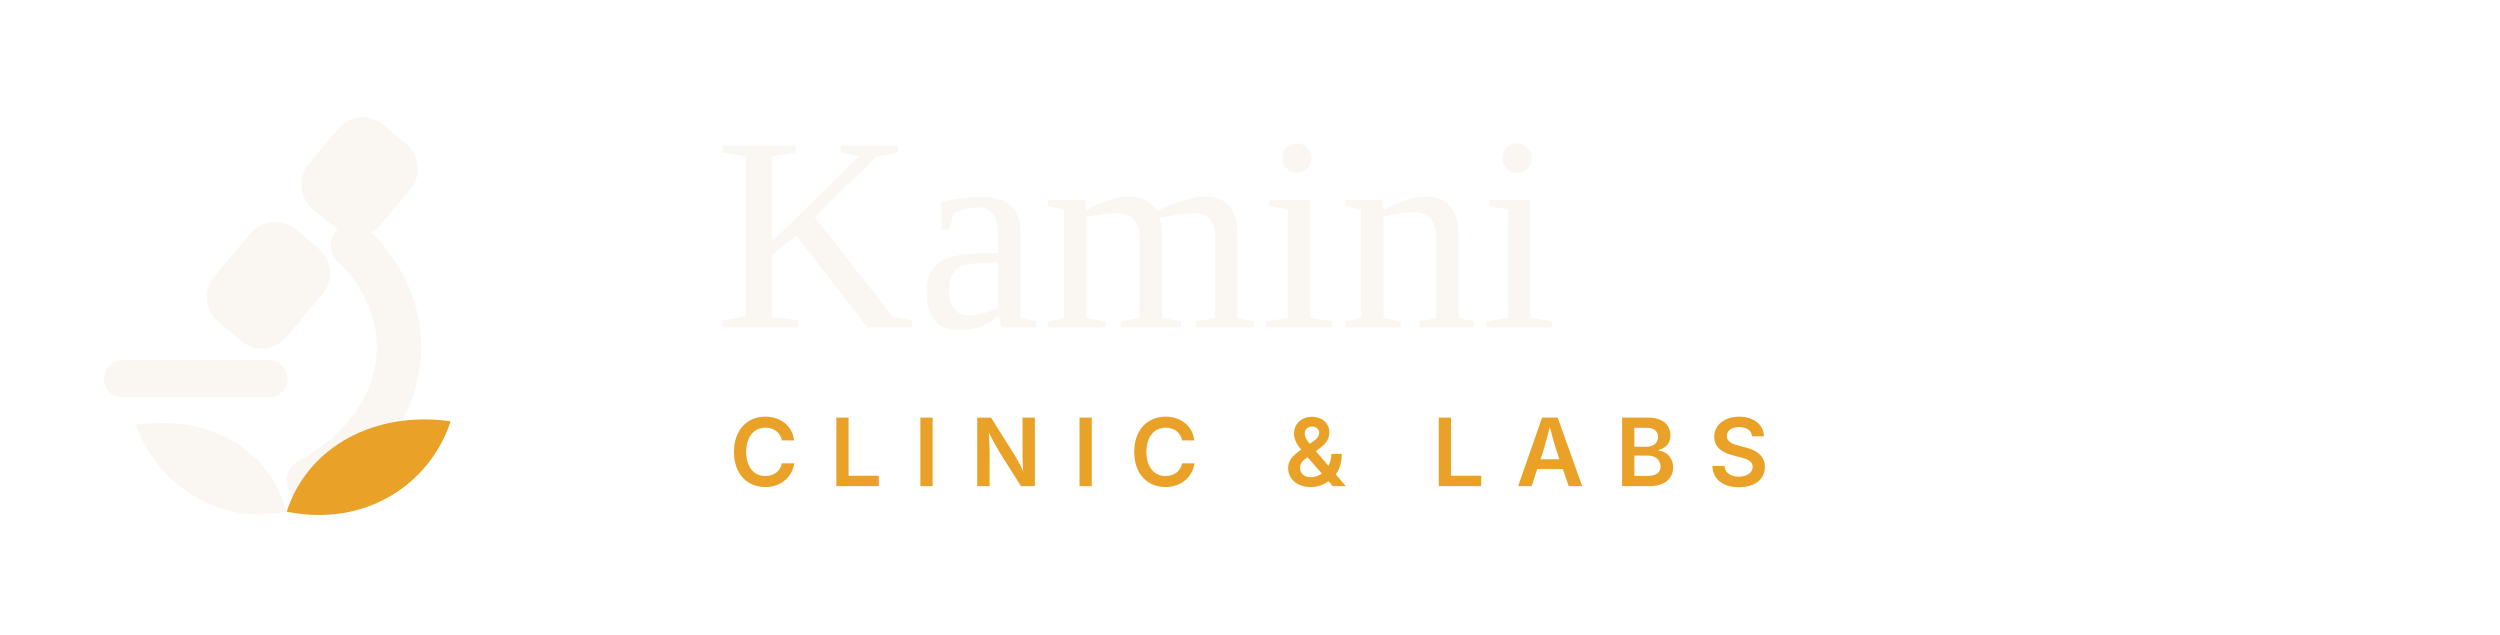
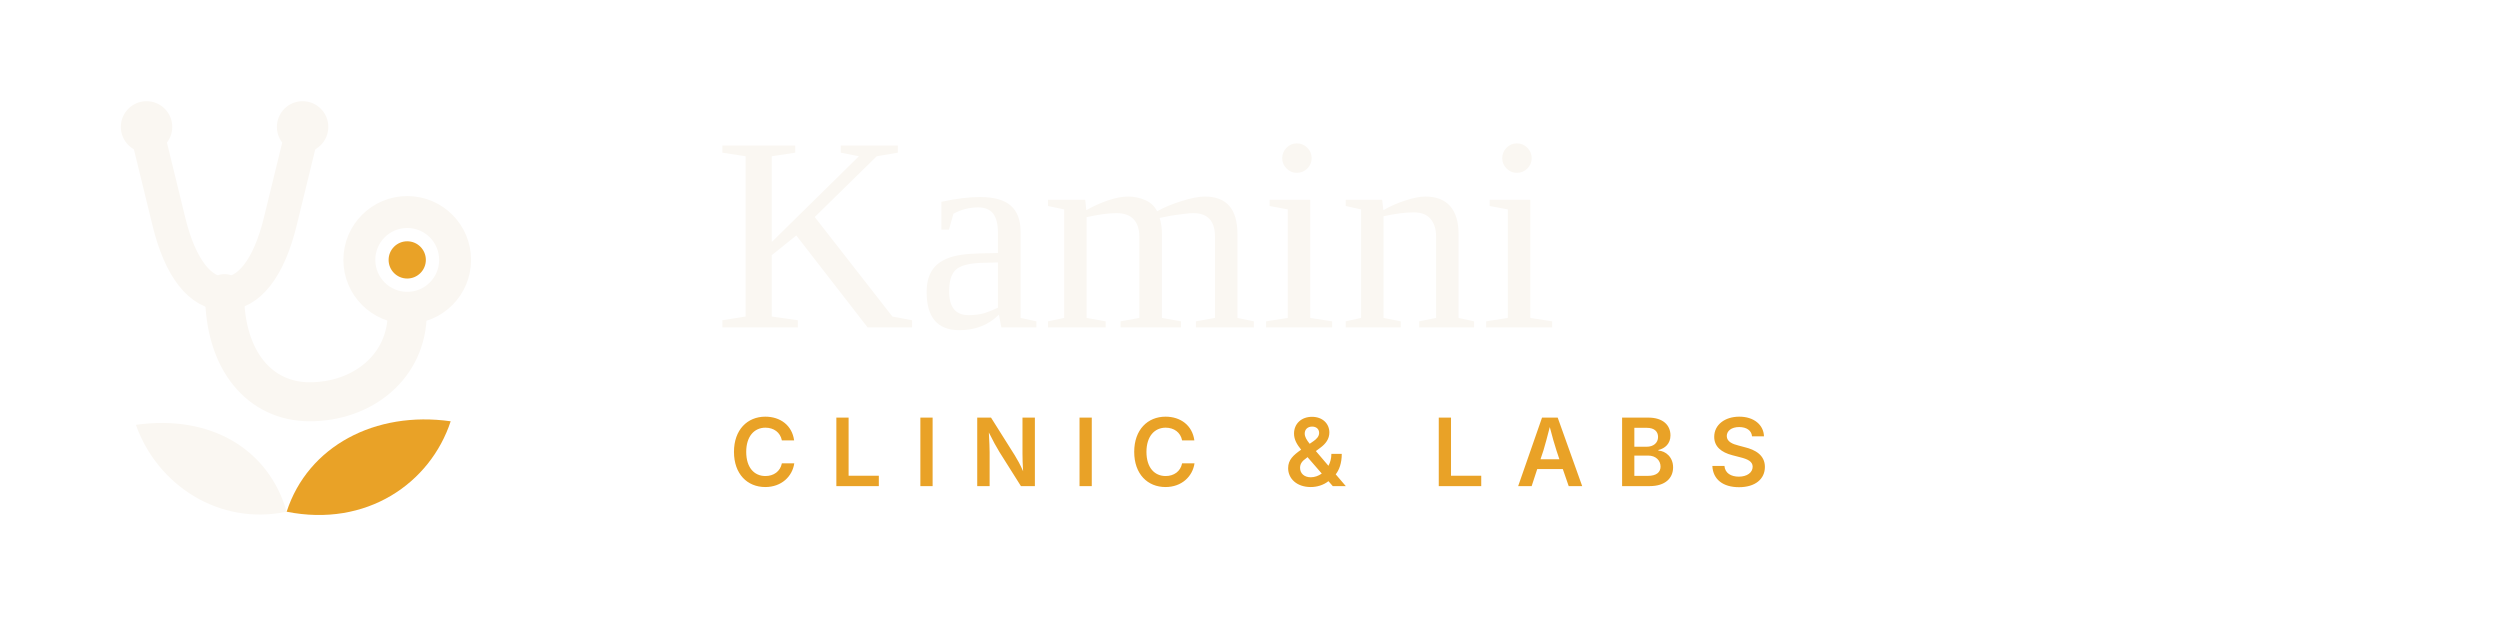
<svg xmlns="http://www.w3.org/2000/svg" viewBox="0 0 252 64" width="252" height="64" role="img" aria-label="Kamini Clinic and Labs">
  <g transform="translate(2 6) scale(0.8125)">
    <g transform="translate(32 33) scale(1.1) translate(-32 -33)">
-       <path d="M40.5 24 C48.5 31.5 47.5 44 35.5 50.5" stroke="#FAF7F2" stroke-width="5" fill="none" stroke-linecap="round" />
-       <g transform="rotate(40 33 26)">
-         <rect x="27.7" y="7" width="10.6" height="12.4" rx="3.6" fill="#FAF7F2" />
-         <rect x="27.7" y="22.4" width="10.6" height="13.6" rx="3.6" fill="#FAF7F2" />
-       </g>
-       <path d="M14.5 39 H31" stroke="#FAF7F2" stroke-width="4.2" stroke-linecap="round" />
+       <path d="M17.6 12.6 L19.7 21.2 C21 26.6 23.3 29.4 26 29.4 C28.7 29.4 31 26.6 32.3 21.2 L34.4 12.6" fill="none" stroke="#FAF7F2" stroke-width="3.8" stroke-linecap="round" stroke-linejoin="round" />
+       <circle cx="17.2" cy="10.6" r="2.9" fill="#FAF7F2" stroke="none" />
+       <circle cx="34.8" cy="10.6" r="2.9" fill="#FAF7F2" stroke="none" />
+       <path d="M26 29.4 C26 37 30 41.6 35.6 41.6 C41.6 41.6 46.6 37.6 46.6 31.6" fill="none" stroke="#FAF7F2" stroke-width="4.4" stroke-linecap="round" />
+       <circle cx="46.6" cy="25.6" r="5.4" fill="none" stroke="#FAF7F2" stroke-width="3.6" />
+       <circle cx="46.6" cy="25.6" r="2.1" fill="#E9A227" stroke="none" />
      <path d="M33 54 C31 47 24.5 43 16 44.2 C18.4 51 25.4 55.6 33 54 Z" fill="#FAF7F2" />
      <path d="M33 54 C35.4 46.6 43 42.6 51.5 43.8 C49.2 50.8 42 55.8 33 54 Z" fill="#E9A227" />
    </g>
  </g>
  <text x="72" y="33" font-family="'Playfair Display','Lora',Georgia,'Times New Roman',serif" font-size="28" font-weight="500" letter-spacing="0.2" fill="#FAF7F2">Kamini</text>
  <text x="73.5" y="49" font-family="'Inter','Helvetica Neue',Arial,sans-serif" font-size="9.5" font-weight="600" letter-spacing="3.1" fill="#E9A227">CLINIC &amp; LABS</text>
</svg>
